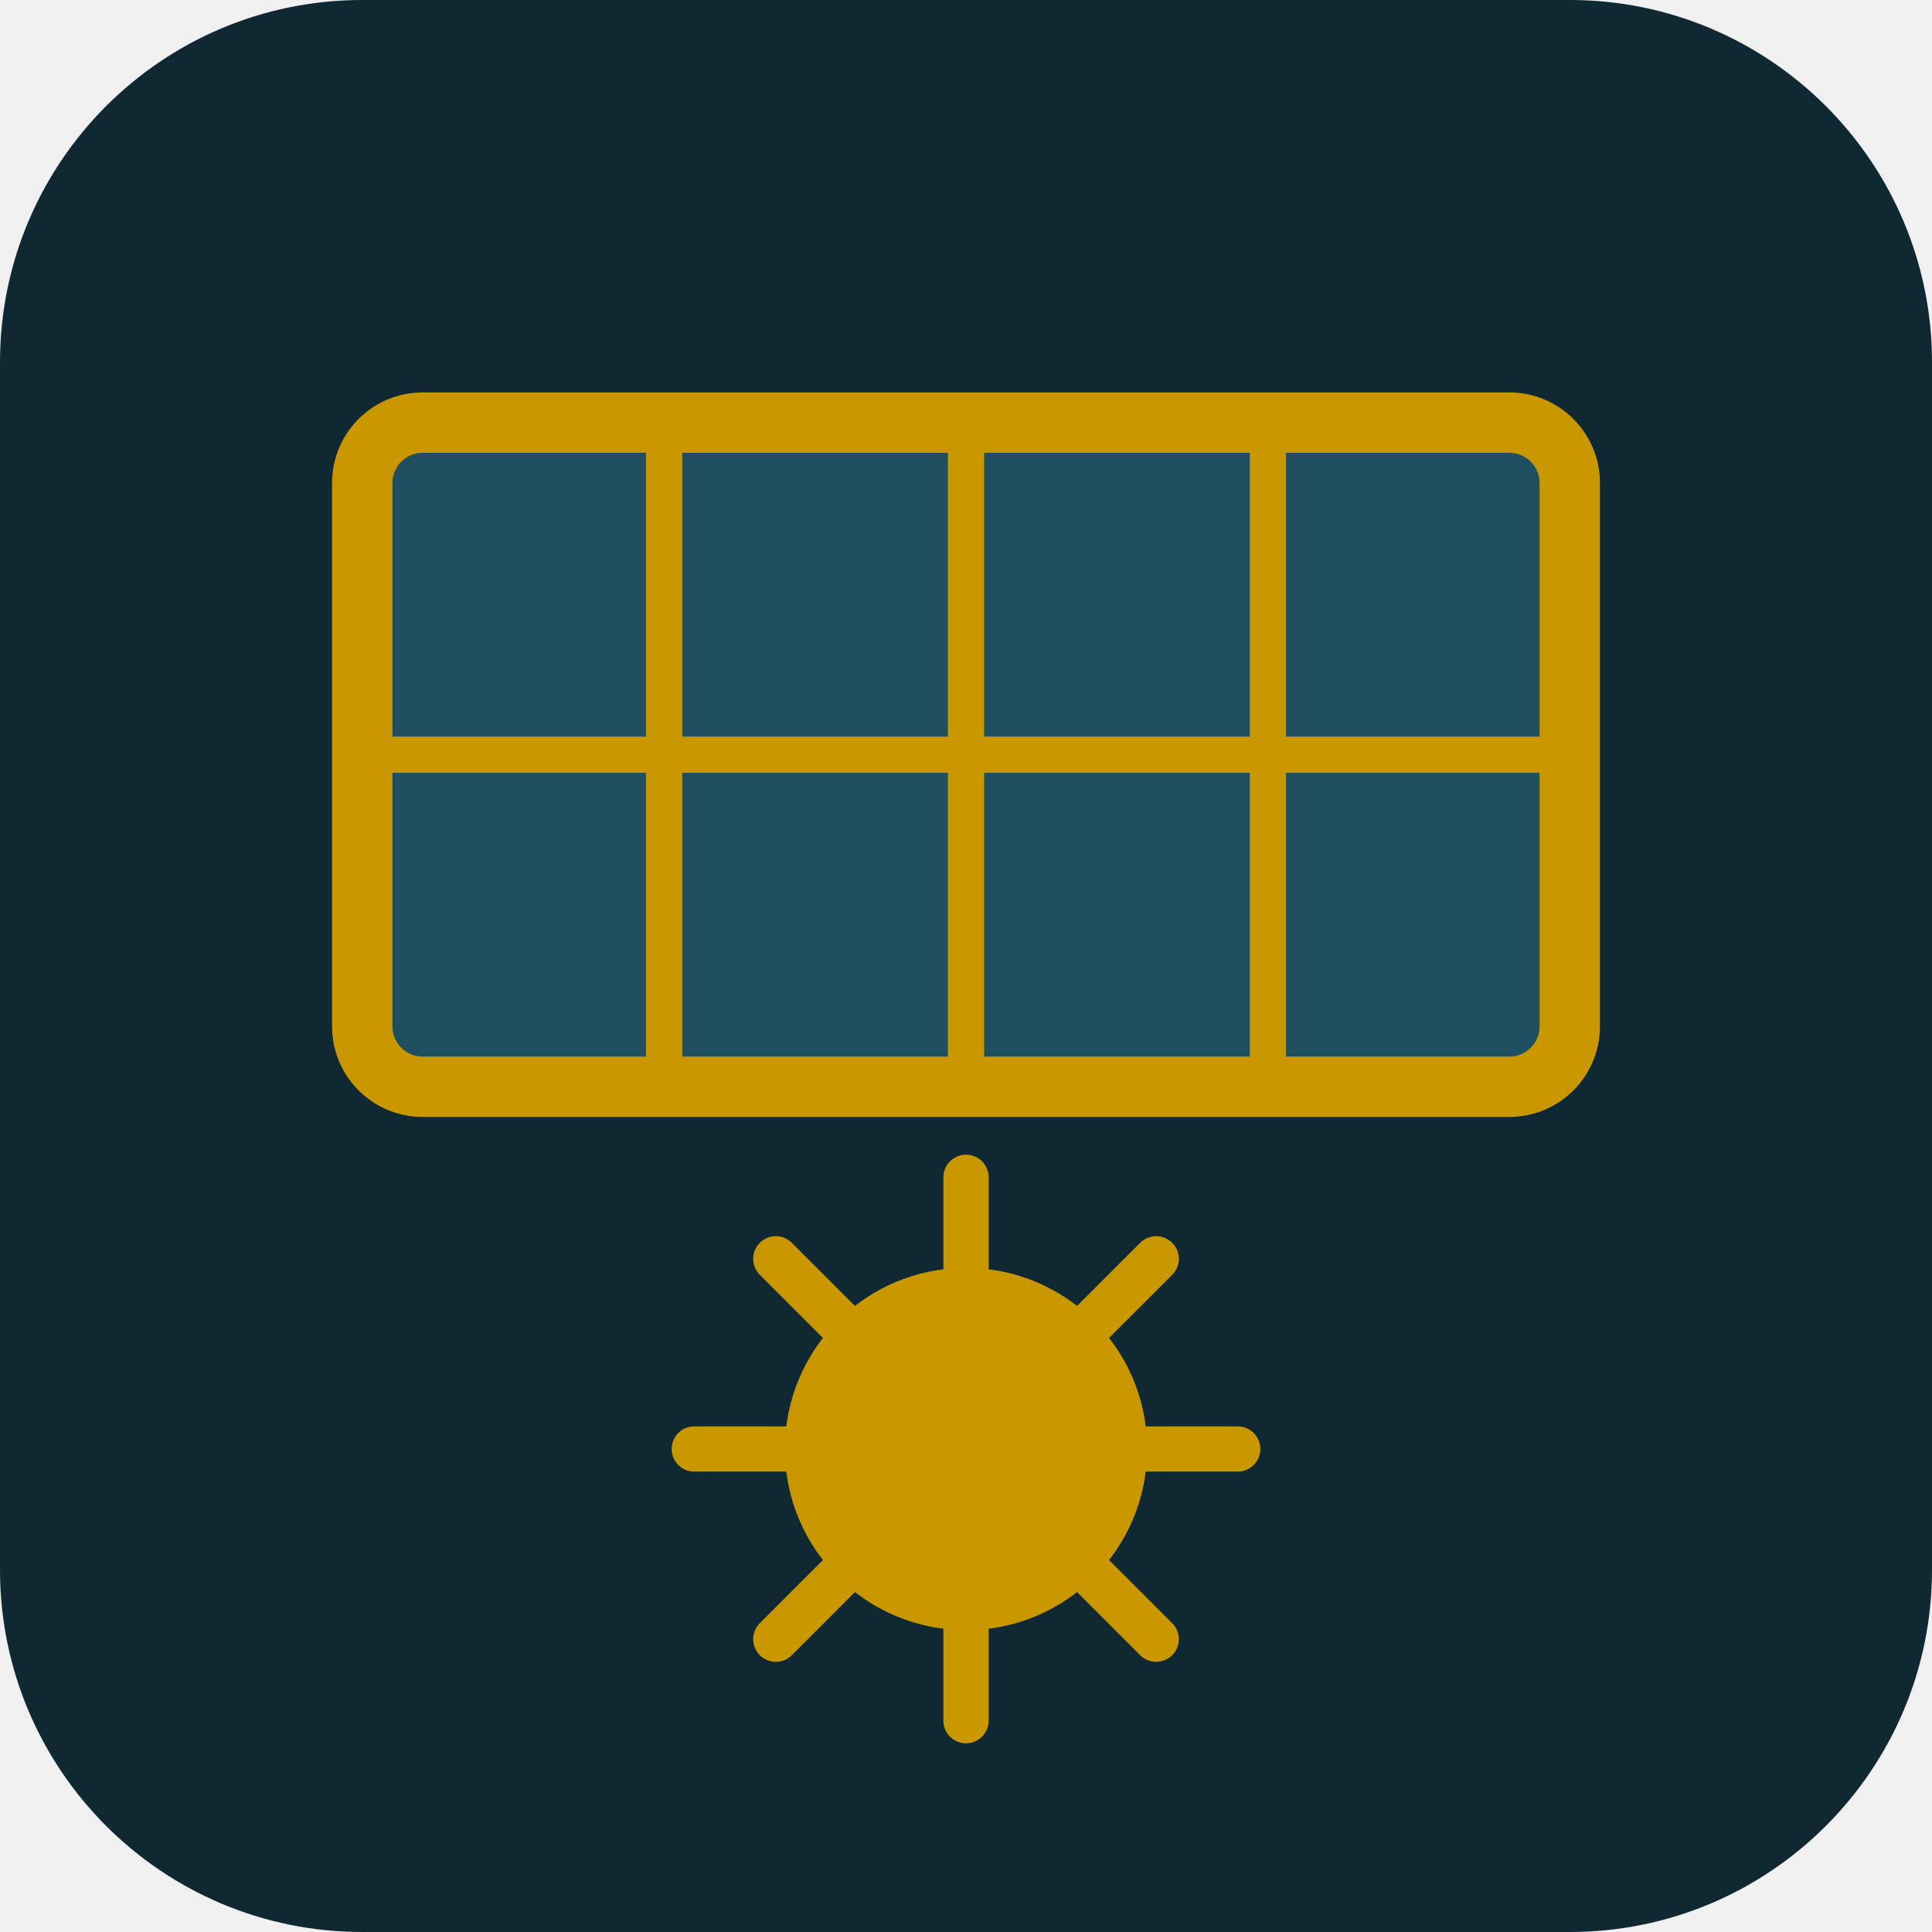
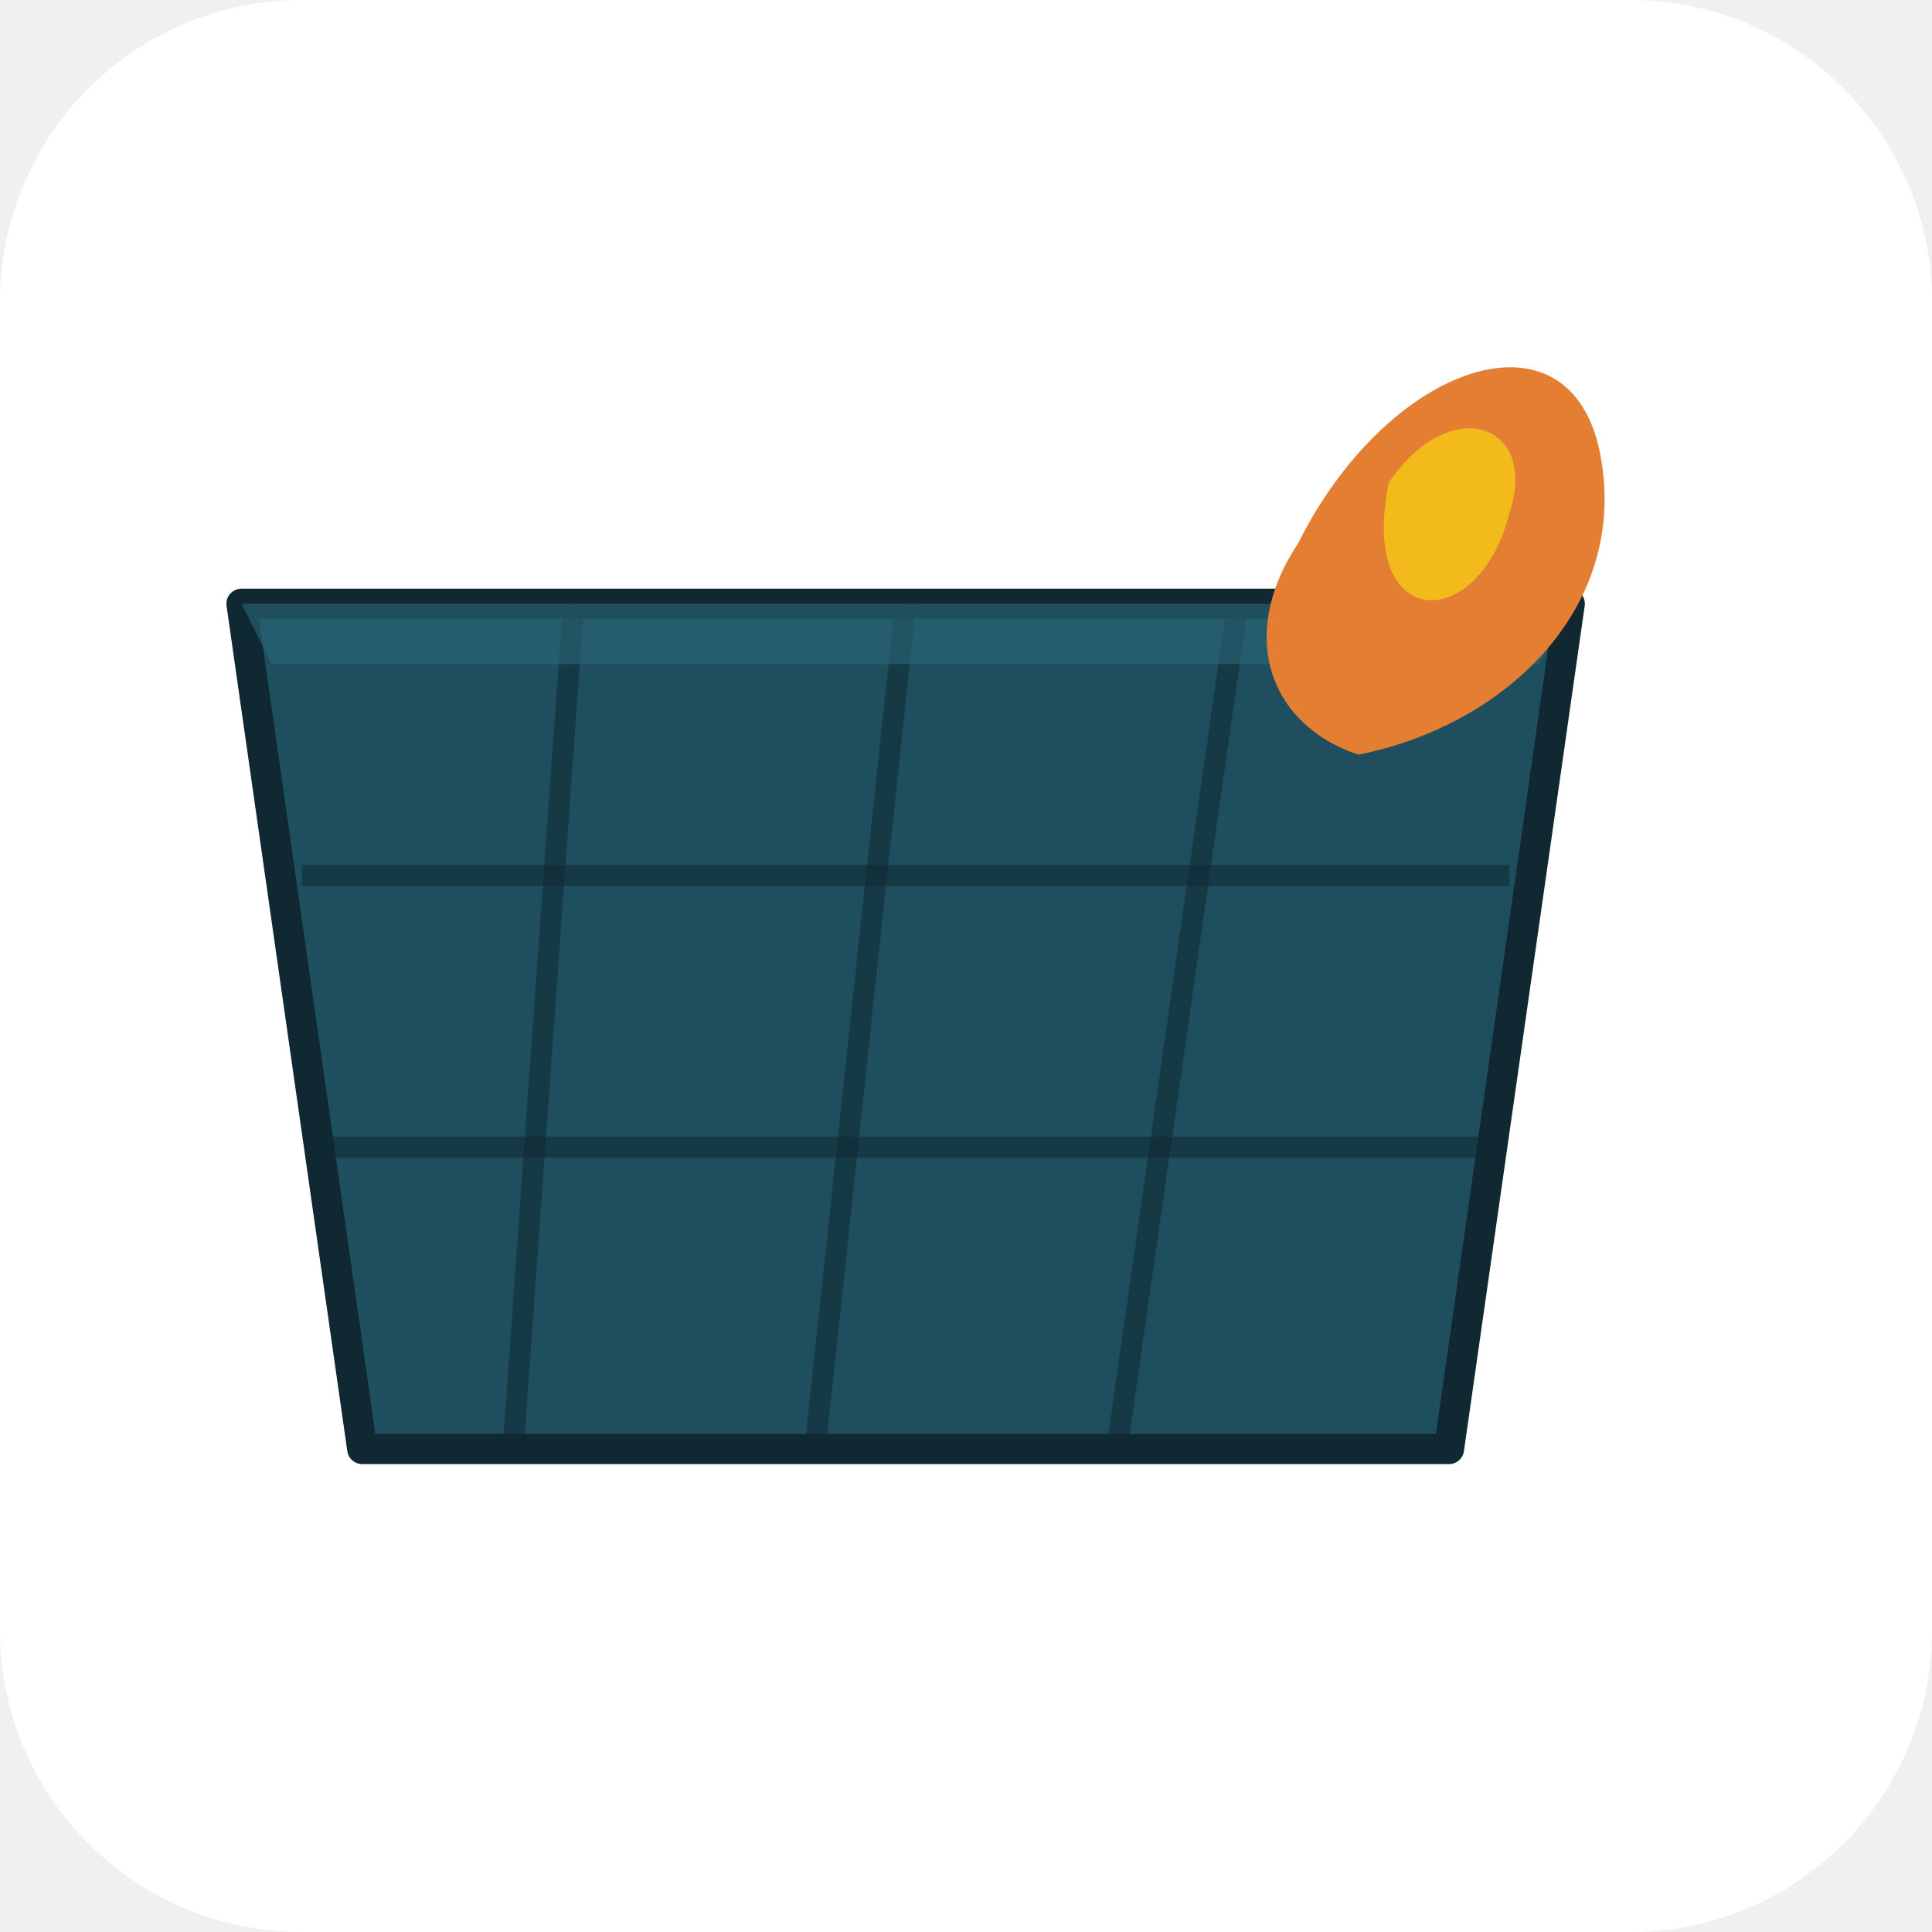
<svg xmlns="http://www.w3.org/2000/svg" viewBox="0 0 64 64" role="img" aria-label="Precifarm">
-   <rect width="64" height="64" rx="12" fill="#0F2832" />
-   <rect x="12" y="14" width="40" height="22" rx="2" fill="#1F4E5F" stroke="#C99800" stroke-width="2" />
-   <line x1="22" y1="14" x2="22" y2="36" stroke="#C99800" stroke-width="1.2" />
-   <line x1="32" y1="14" x2="32" y2="36" stroke="#C99800" stroke-width="1.2" />
-   <line x1="42" y1="14" x2="42" y2="36" stroke="#C99800" stroke-width="1.2" />
-   <line x1="12" y1="25" x2="52" y2="25" stroke="#C99800" stroke-width="1.2" />
-   <circle cx="32" cy="48" r="6" fill="#C99800" />
-   <path d="M32 42 L32 39 M32 57 L32 54 M38 48 L41 48 M23 48 L26 48 M36.2 43.8 L38.3 41.7 M25.7 54.3 L27.8 52.2 M36.2 52.2 L38.3 54.3 M25.7 41.7 L27.8 43.8" stroke="#C99800" stroke-width="1.5" stroke-linecap="round" />
+   <rect width="64" height="64" rx="10" fill="#FFFFFF" />
+   <g>
+     <path d="M8,20 L52,20 L48,48 L12,48 Z" fill="#1F4E5F" stroke="#0F2832" stroke-width="1" stroke-linejoin="round" />
+     <line x1="19" y1="20" x2="17" y2="48" stroke="#0F2832" stroke-width="0.7" opacity="0.55" />
+     <line x1="30" y1="20" x2="27" y2="48" stroke="#0F2832" stroke-width="0.7" opacity="0.55" />
+     <line x1="41" y1="20" x2="37" y2="48" stroke="#0F2832" stroke-width="0.7" opacity="0.55" />
+     <line x1="10" y1="29" x2="50" y2="29" stroke="#0F2832" stroke-width="0.7" opacity="0.55" />
+     <line x1="11" y1="38" x2="49" y2="38" stroke="#0F2832" stroke-width="0.7" opacity="0.55" />
+     <path d="M8,20 L52,20 L51,22 L9,22 Z" fill="#2A6878" opacity="0.6" />
+   </g>
+   <g>
+     <path d="M43,18 C46,12 52,10 53,15 C54,20 50,24 45,25 C42,24 41,21 43,18 Z" fill="#E37E32" />
+     <path d="M46,16 C48,13 51,14 50,17 C49,21 45,21 46,16 Z" fill="#F5C518" opacity="0.85" />
+   </g>
</svg>
